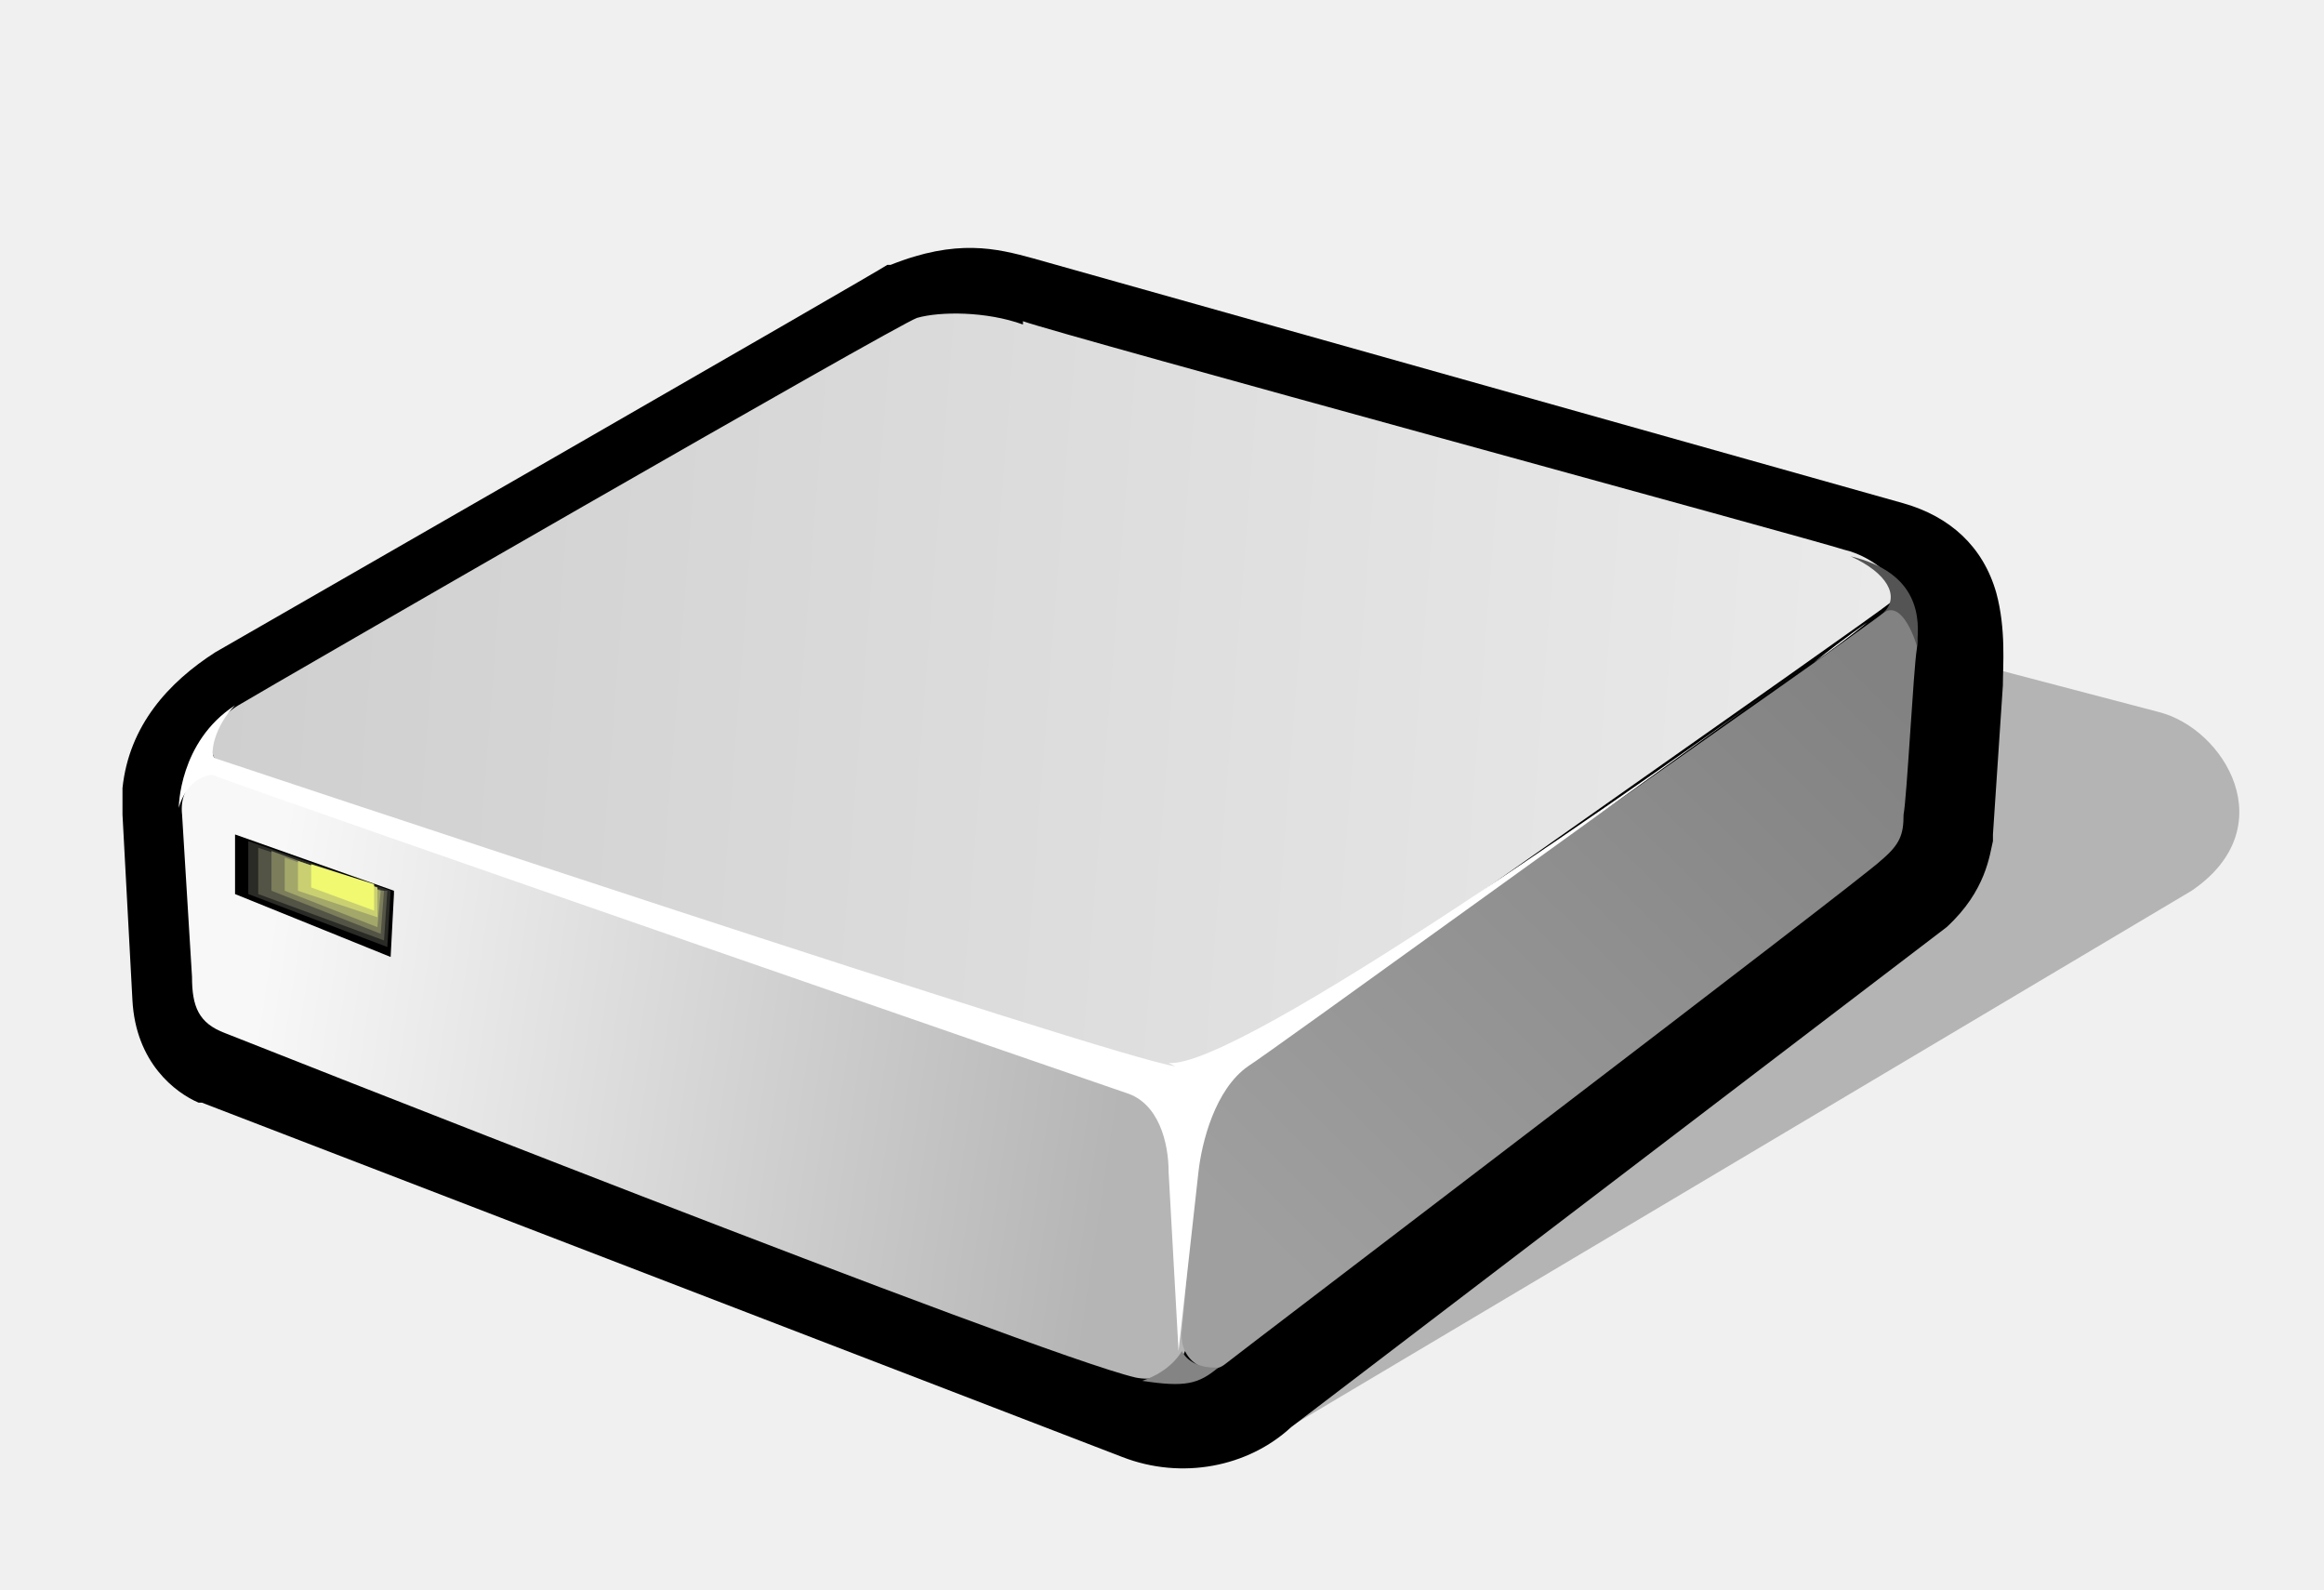
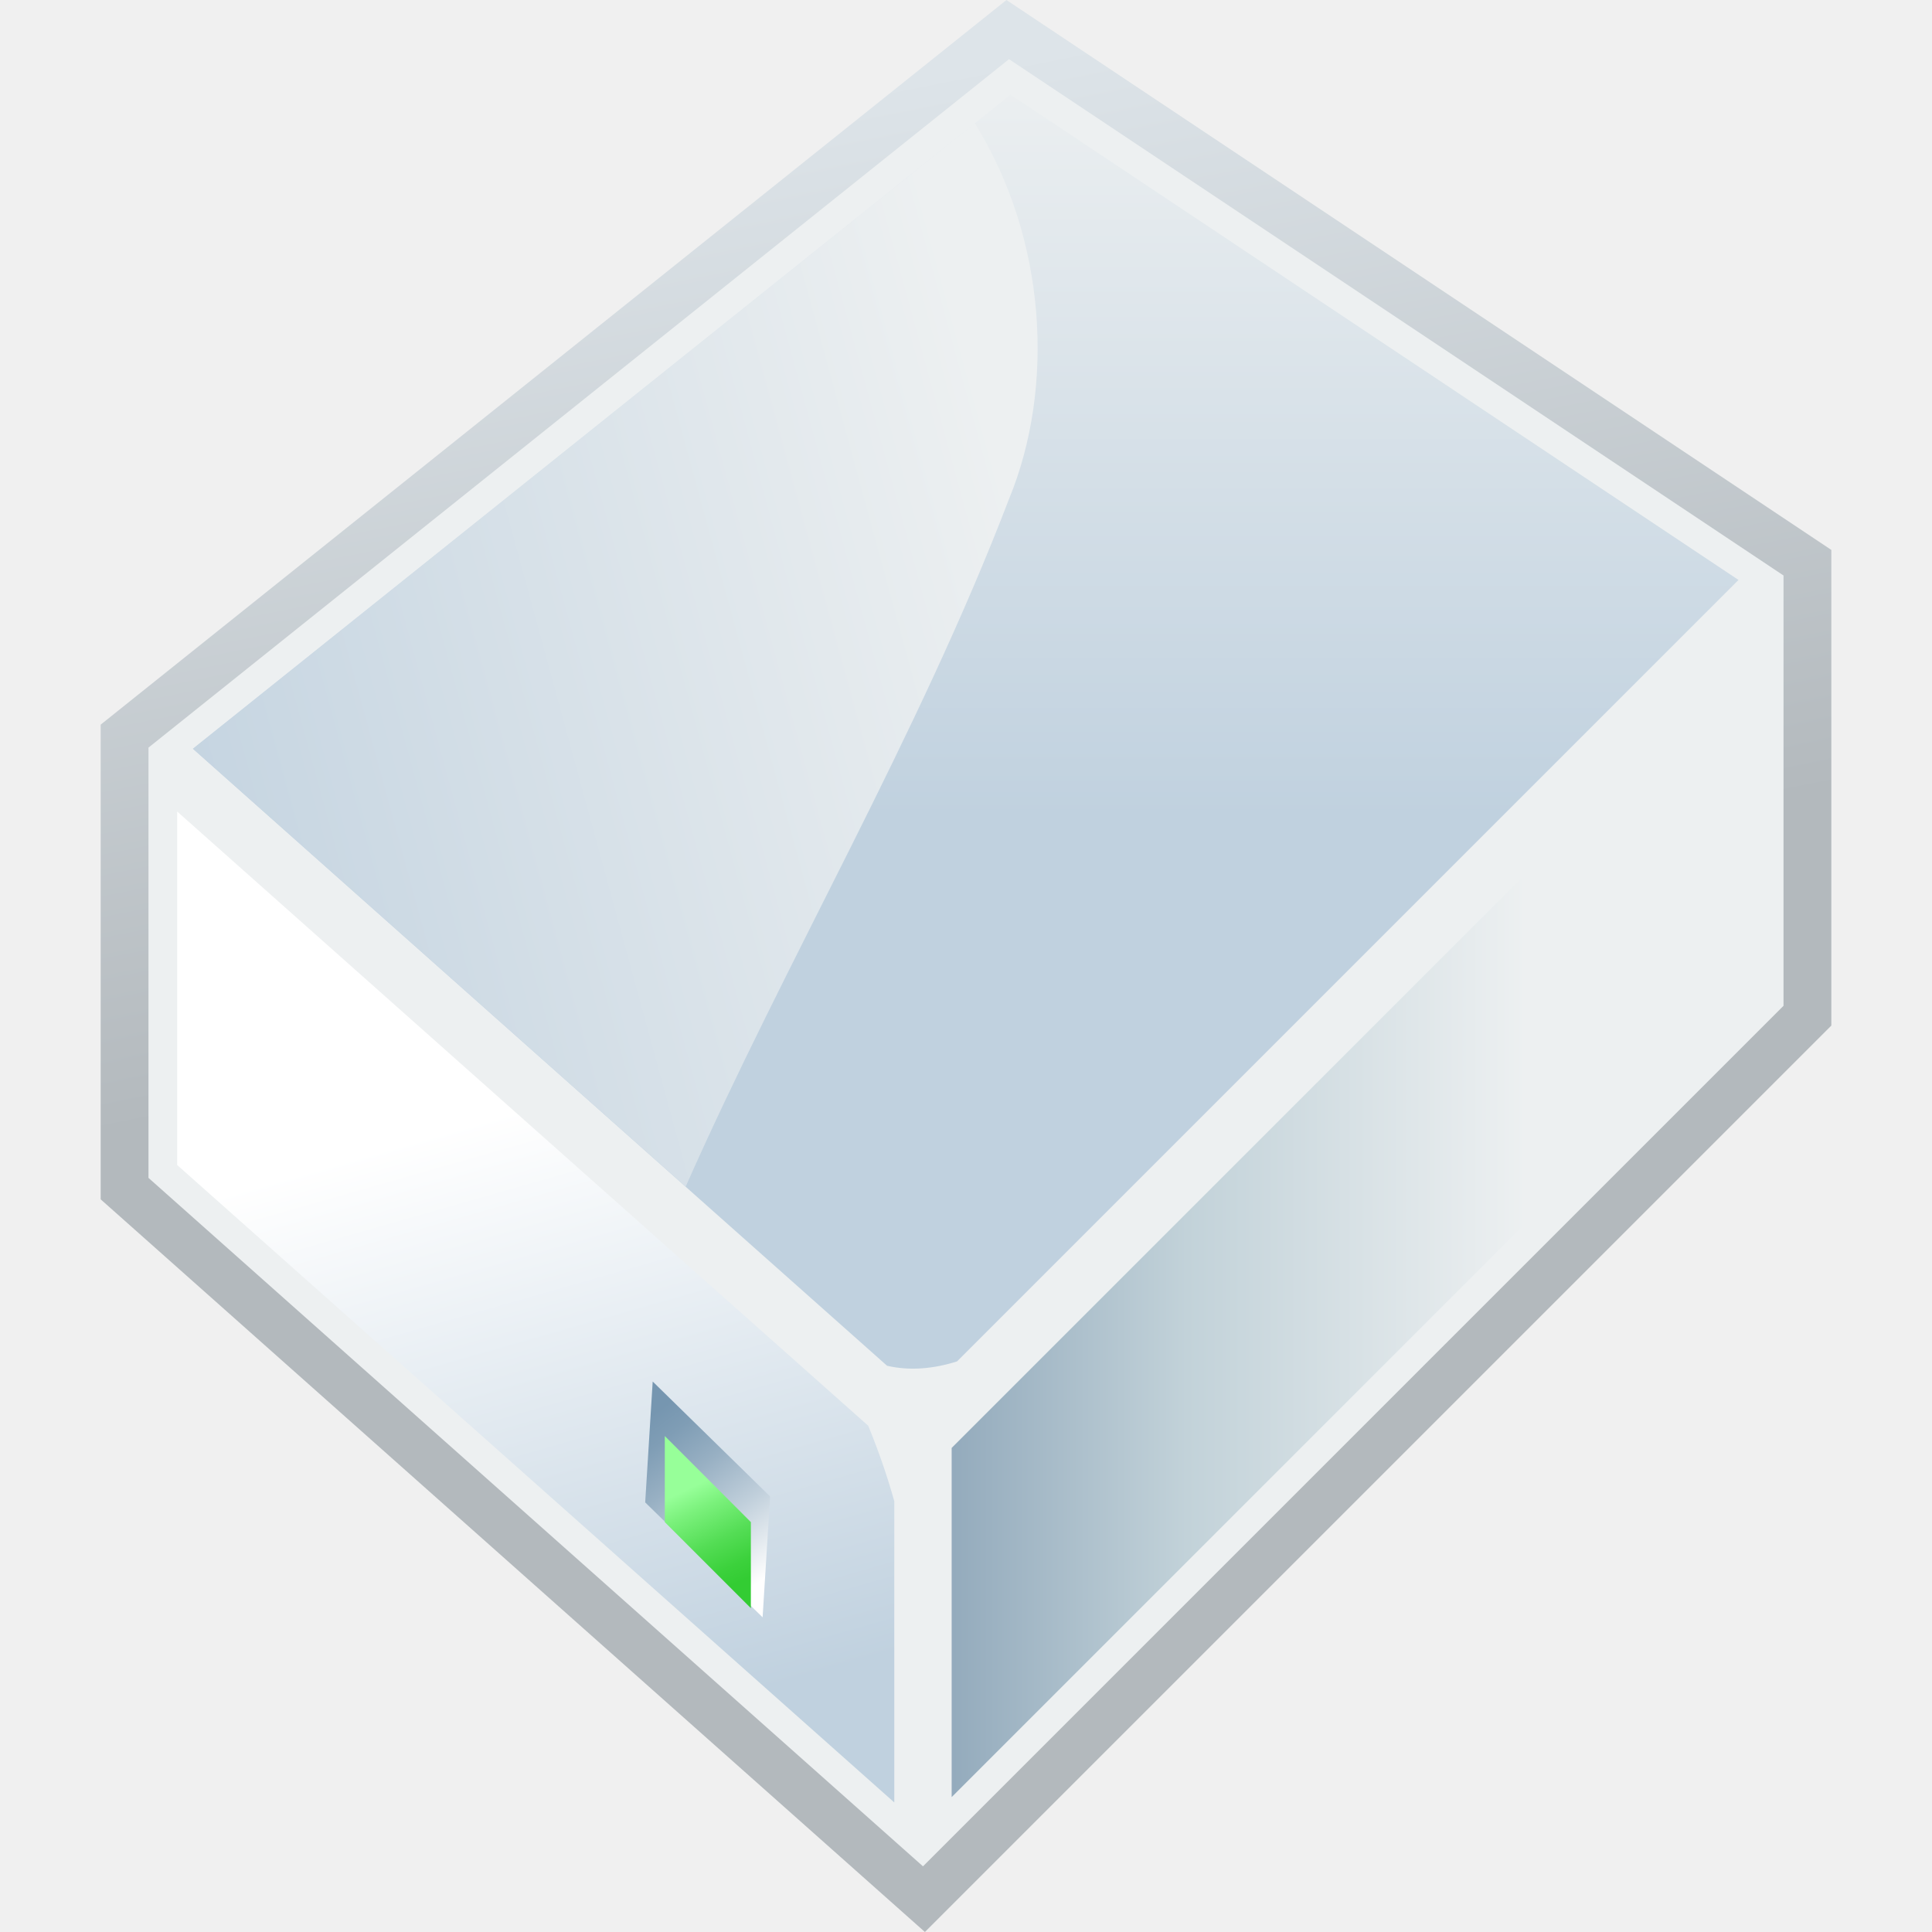
- <svg width="70.2pt" height="48pt" viewBox="0 0 70.2 48" xml:space="preserve">
-   <g id="Layer_x0020_3" style="fill-rule:nonzero;clip-rule:nonzero;stroke:#000000;stroke-miterlimit:4;">
-     <path style="fill:none;stroke:none;" d="M70.2,48H0V0h70.2v48z" />
-   </g>
-   <g id="Layer_x0020_4" style="fill-rule:nonzero;clip-rule:nonzero;stroke:#000000;stroke-miterlimit:4;">
-     <path style="opacity:0.25;stroke:none;" d="M65.2,21.5c2,0.5,3.8,3.5,1,5.4L37.6,43.9L26.7,11.4l38.5,10.1z" />
-     <path style="stroke:none;" d="M26.9,8c0,0,0,0-0.1,0C26.7,8.1,6.5,19.7,6.5,19.7l0,0c-1.4,0.9-2.6,2.2-2.8,4.1c0,0.2,0,0.5,0,0.8l0,0l0.3,5.6c0.1,1.9,1.3,2.8,2,3.1c0,0,0,0,0.1,0c0,0,27.8,10.7,27.8,10.7c1.8,0.7,3.8,0.3,5.1-0.9L58.8,28c1.2-1.1,1.3-2.2,1.4-2.6l0-0.2    l0.3-4.5c0-0.6,0.1-1.7-0.2-2.8c-0.4-1.4-1.4-2.3-2.8-2.7L31.2,7.8c-1.1-0.3-2.3-0.6-4.3,0.2z" />
-     <linearGradient id="aigrd1" gradientUnits="userSpaceOnUse" x1="7.114" y1="22.436" x2="57.404" y2="22.436" gradientTransform="matrix(0.997 7.730000e-002 -7.730000e-002 0.997 1.2368 -3.8625)">
-       <stop offset="0" style="stop-color:#CFCFCF" />
-       <stop offset="1" style="stop-color:#EAEAEA" />
+ <svg xmlns="http://www.w3.org/2000/svg" width="48pt" height="48pt" viewBox="0 0 181 202.057" style="overflow:visible;enable-background:new 0 0 181 202.057" xml:space="preserve" id="svg153">
+   <defs id="defs255" />
+   <g id="Layer_1_1_" style="font-size:12;stroke:#000000;">
+     <linearGradient id="XMLID_1_" gradientUnits="userSpaceOnUse" x1="-131.726" y1="510.185" x2="-113.725" y2="420.182" gradientTransform="matrix(1 0 0 -1 206 520.5293)">
+       <stop offset="0" style="stop-color:#DDE4E9" id="stop157" />
+       <stop offset="1" style="stop-color:#B3B9BD" id="stop158" />
    </linearGradient>
-     <path style="fill:url(#aigrd1);stroke:none;" d="M30.9,9.8c-1.1-0.4-2.5-0.4-3.2-0.2C27.1,9.8,8.2,20.7,7.2,21.3c-1,0.6-1.2,1.8,0.1,2.2c1.3,0.5,25.9,8.4,27,8.7c1.1,0.3,2.7,0.3,3.3-0.2c0.6-0.5,18.9-13.3,19.5-13.8c0.6-0.5-0.5-1.4-1.4-1.6c-0.9-0.3-23.7-6.5-24.8-6.9z" />
-     <linearGradient id="aigrd2" gradientUnits="userSpaceOnUse" x1="9.135" y1="33.855" x2="35.352" y2="35.743" gradientTransform="matrix(0.997 7.730000e-002 -7.730000e-002 0.997 1.2368 -3.8625)">
-       <stop offset="0" style="stop-color:#F8F8F8" />
-       <stop offset="1" style="stop-color:#B5B5B5" />
+     <path style="fill:url(#XMLID_1_);stroke:none;" d="M94.73,0l-2.854,2.284L0,75.785v49.647l86.202,76.624L181,107.26V57.513     L94.73,0z M77,140.188c6,5,13,3,19-1C90,143.188,83,145.188,77,140.188z" id="path162" />
+     <path style="fill:#EDF0F1;stroke:none;" d="M95,6.188l-90,72v45l81,72l90-90v-45L95,6.188z M77,140.188c6,5,13,3,19-1     C90,143.188,83,145.188,77,140.188z" id="path163" />
+     <linearGradient id="XMLID_2_" gradientUnits="userSpaceOnUse" x1="-115.529" y1="514.264" x2="-115.529" y2="435.02" gradientTransform="matrix(1 0 0 -1 206 520.5293)">
+       <stop offset="0" style="stop-color:#EDF0F1" id="stop165" />
+       <stop offset="1" style="stop-color:#C0D1DF" id="stop166" />
    </linearGradient>
-     <path style="fill:url(#aigrd2);stroke:none;" d="M5.5,24.6c-0.1-0.9,0.6-1.4,1.3-1.2c0.6,0.2,27.1,8.9,28.1,9.5c1,0.6,1.6,0.9,1.5,1.7s-0.4,5.2-0.5,5.8c-0.1,0.7-0.6,1.4-1.6,1.2C31.3,40.9,6.8,31.2,6.8,31.2c-0.8-0.3-1-0.8-1-1.7l-0.3-4.9z" />
-     <linearGradient id="aigrd3" gradientUnits="userSpaceOnUse" x1="40.262" y1="38.774" x2="56.65" y2="19.482" gradientTransform="matrix(0.997 7.730000e-002 -7.730000e-002 0.997 1.2368 -3.8625)">
-       <stop offset="0" style="stop-color:#9F9F9F" />
-       <stop offset="1" style="stop-color:#828282" />
+     <path style="fill:url(#XMLID_2_);stroke:none;" d="M95.161,9.9c-3.193,2.556-80.395,64.316-85.51,68.408     c4.287,3.812,57.753,51.336,72.595,64.53c2.413,0.552,4.886,0.313,7.316-0.456c16.064-16.065,77.482-77.482,81.729-81.728     C165.783,56.981,98.516,12.137,95.161,9.9z" id="path170" />
+     <linearGradient id="XMLID_3_" gradientUnits="userSpaceOnUse" x1="-107.899" y1="457.974" x2="-206.9" y2="430.973" gradientTransform="matrix(1 0 0 -1 206 520.5293)">
+       <stop offset="0" style="stop-color:#EDF0F1" id="stop172" />
+       <stop offset="1" style="stop-color:#C0D1DF" id="stop173" />
    </linearGradient>
-     <path style="fill:url(#aigrd3);stroke:none;" d="M37,41.2c-0.5,0.4-1.4-0.1-1.3-1c0.1-0.9,0.4-5,0.5-5.8c0.1-0.8,0.4-1.5,1-2c0.6-0.5,19-13.3,19.7-13.9c0.7-0.6,1.1,0.5,1,1.1s-0.3,4.5-0.4,5c0,0.6-0.1,0.9-0.7,1.4C56.3,26.5,37.5,40.8,37,41.2z" />
-     <g style="fill:#FFFFFF;stroke:none;">
-       <path d="M35.5,32.2C33.8,32,6.8,23,6.5,22.9c-0.2-0.1,0-1,0.6-1.6c-1.7,1.1-1.7,3.1-1.7,3.1s0.2-0.9,1-1c3.3,1.2,26.7,9.3,27.6,9.6c1,0.3,1.3,1.5,1.3,2.4l0.3,5.4l0.6-5.4c0.1-0.9,0.5-2.5,1.5-3.2c0.5-0.3,12.5-9,17-12.2c-4.6,3.3-17.3,12.3-19.4,12.1z" />
-       <path d="M54.8,20c1-0.7,1.6-1.2,1.6-1.2s-0.6,0.4-1.6,1.2z" />
-     </g>
-     <path style="fill:#848484;stroke:none;" d="M36.8,41.3c-0.6,0.5-1,0.6-2.3,0.4c0.9-0.3,1.2-0.9,1.2-0.9s0.2,0.5,1,0.5z" />
-     <g>
-       <g>
-         <path style="stroke:none;" d="M11.9,27l-0.1,1.9l-4.7-1.9l0-1.8l4.8,1.7z" />
-         <path style="fill:#2A2A26;stroke:none;" d="M11.8,26.9l-0.1,1.7L7.5,27l0-1.6l4.3,1.5z" />
-         <path style="fill:#535445;stroke:none;" d="M11.7,26.9l-0.1,1.5L7.8,27l0-1.4l3.8,1.3z" />
-         <path style="fill:#7B7D5B;stroke:none;" d="M11.6,26.9l-0.1,1.3l-3.3-1.3l0-1.2l3.3,1.2z" />
-         <path style="fill:#A3A76A;stroke:none;" d="M11.5,26.9L11.4,28l-2.8-1.1l0-1l2.9,1z" />
-         <path style="fill:#CAD071;stroke:none;" d="M11.4,26.8l0,0.9L9,26.9L9,26l2.4,0.8z" />
-         <path style="fill:#F0F970;stroke:none;" d="M11.3,26.8l0,0.7l-1.9-0.7l0-0.7l1.9,0.6z" />
-       </g>
-     </g>
-     <path style="fill:#545454;stroke:none;" d="M55.9,16.8c1.1,0.5,1.5,1.2,1,1.7c0.6-0.4,1,1,1,1c0.1-0.8,0.1-2.2-2-2.7z" />
+     <path style="fill:url(#XMLID_3_);stroke:none;" d="M91.422,12.893c-16.05,12.84-77.236,61.789-81.771,65.416     c3.018,2.684,30.398,27.021,51.527,45.802C71.702,100.333,85.458,77.104,95,52.188C99.818,40.487,98.951,25,91.422,12.893z" id="path177" />
+     <linearGradient id="XMLID_4_" gradientUnits="userSpaceOnUse" x1="-166.825" y1="403.244" x2="-148.826" y2="340.25" gradientTransform="matrix(1 0 0 -1 206 520.5293)">
+       <stop offset="0" style="stop-color:#FFFFFF" id="stop179" />
+       <stop offset="1" style="stop-color:#C0D1DF" id="stop180" />
+     </linearGradient>
+     <path style="fill:url(#XMLID_4_);stroke:none;" d="M8,84.869c0,9.348,0,34.824,0,36.972c1.841,1.638,66.324,58.955,75,66.667     c0-6.983,0-22.967,0-31.502c-0.747-2.681-1.666-5.313-2.726-7.895C67.644,137.885,15.722,91.732,8,84.869z" id="path184" />
+     <linearGradient id="XMLID_5_" gradientUnits="userSpaceOnUse" x1="-56.998" y1="392.827" x2="-119.999" y2="392.827" gradientTransform="matrix(1 0 0 -1 206 520.5293)">
+       <stop offset="0" style="stop-color:#EDF0F1" id="stop186" />
+       <stop offset="0.562" style="stop-color:#C2D2D9" id="stop187" />
+       <stop offset="1" style="stop-color:#8EA6B9" id="stop188" />
+     </linearGradient>
+     <path style="fill:url(#XMLID_5_);stroke:none;" d="M89,151.431c0,1.962,0,26.653,0,36.517c9.016-9.018,82.376-82.377,84-84     c0-1.962,0-26.653,0-36.516C163.984,76.447,90.624,149.807,89,151.431z" id="path194" />
+     <linearGradient id="XMLID_6_" gradientUnits="userSpaceOnUse" x1="-136.519" y1="355.509" x2="-148.769" y2="372.258" gradientTransform="matrix(1 0 0 -1 206 520.5293)">
+       <stop offset="0" style="stop-color:#FFFFFF" id="stop196" />
+       <stop offset="0.044" style="stop-color:#F7F9FA" id="stop197" />
+       <stop offset="0.367" style="stop-color:#C0CFDB" id="stop198" />
+       <stop offset="0.646" style="stop-color:#98B0C3" id="stop199" />
+       <stop offset="0.866" style="stop-color:#7F9DB5" id="stop200" />
+       <stop offset="1" style="stop-color:#7696B0" id="stop201" />
+     </linearGradient>
+     <path style="fill:url(#XMLID_6_);stroke:none;" d="M57.475,148.649l-0.526,8.479l12.279,12.018l0.785-12.641l-12.279-12.019     L57.475,148.649z" id="path213" />
+     <linearGradient id="XMLID_7_" gradientUnits="userSpaceOnUse" x1="-144.224" y1="364.972" x2="-139.474" y2="354.972" gradientTransform="matrix(1 0 0 -1 206 520.5293)">
+       <stop offset="0" style="stop-color:#97FF99" id="stop215" />
+       <stop offset="0.216" style="stop-color:#7BF17C" id="stop216" />
+       <stop offset="0.56" style="stop-color:#54DD55" id="stop217" />
+       <stop offset="0.833" style="stop-color:#3CD13C" id="stop218" />
+       <stop offset="1" style="stop-color:#33CC33" id="stop219" />
+     </linearGradient>
+     <path style="fill:url(#XMLID_7_);stroke:none;" d="M68,168.188l-9-9v-9l9,9V168.188z" id="path229" />
  </g>
</svg>
